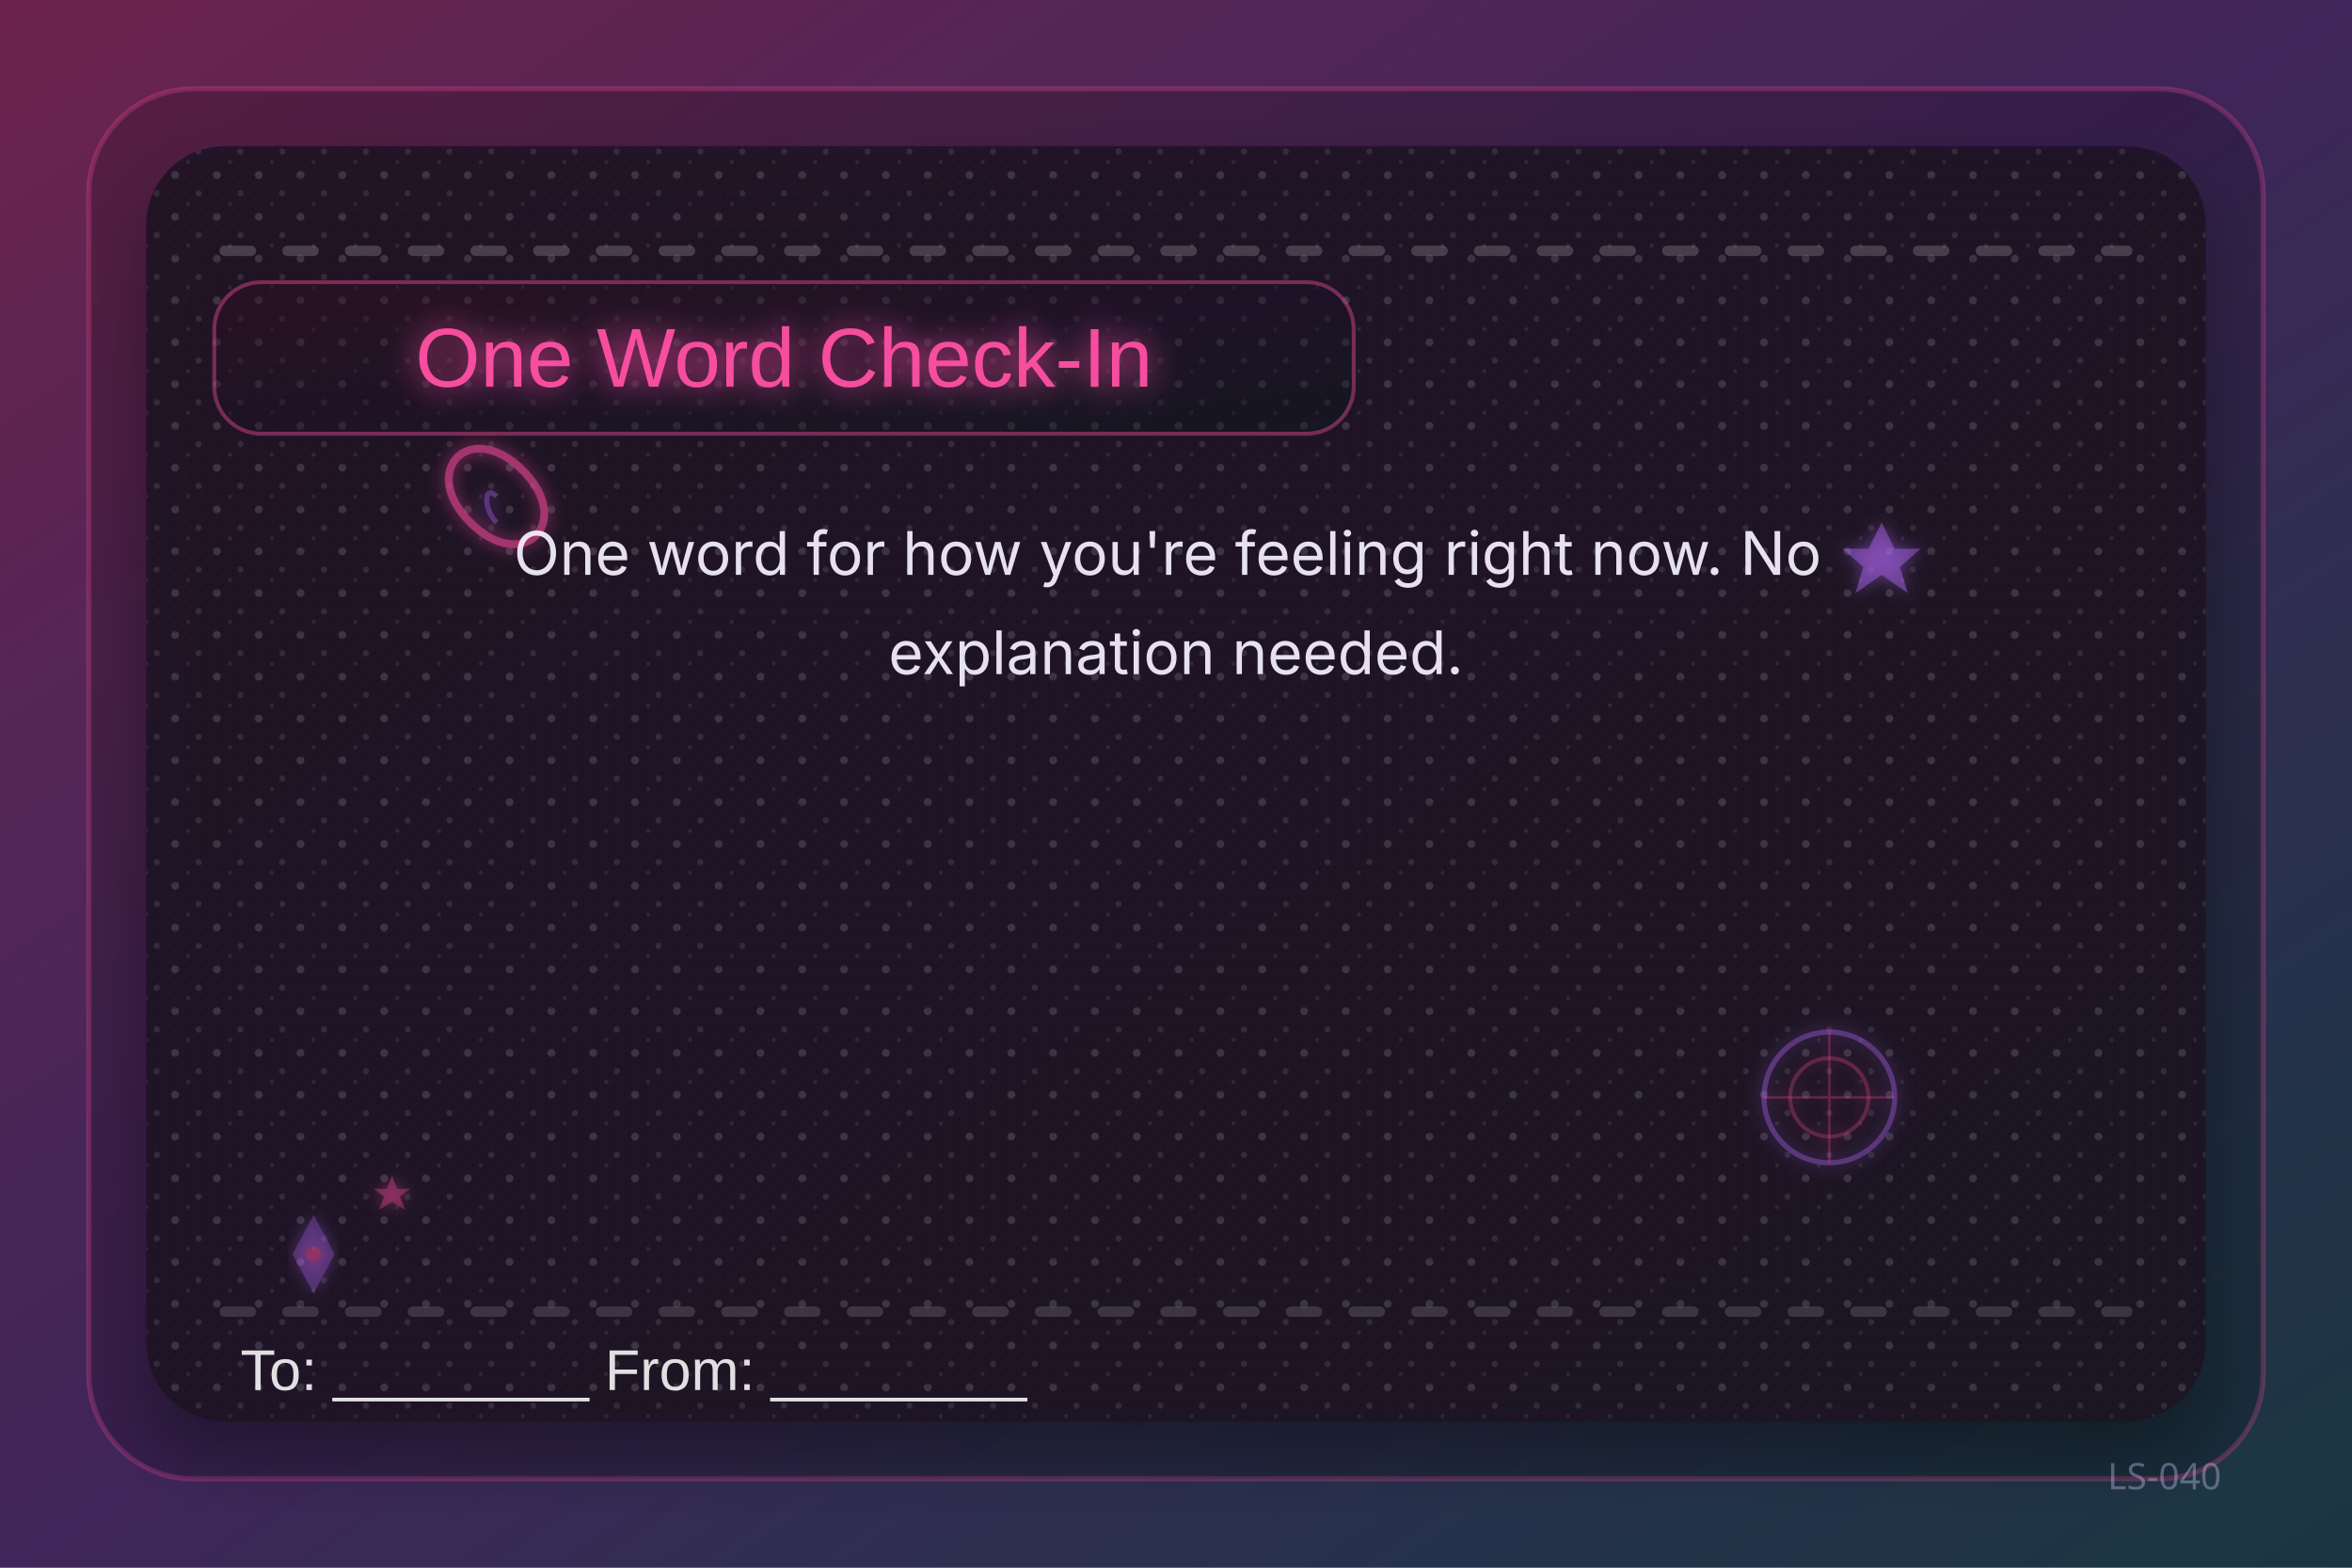
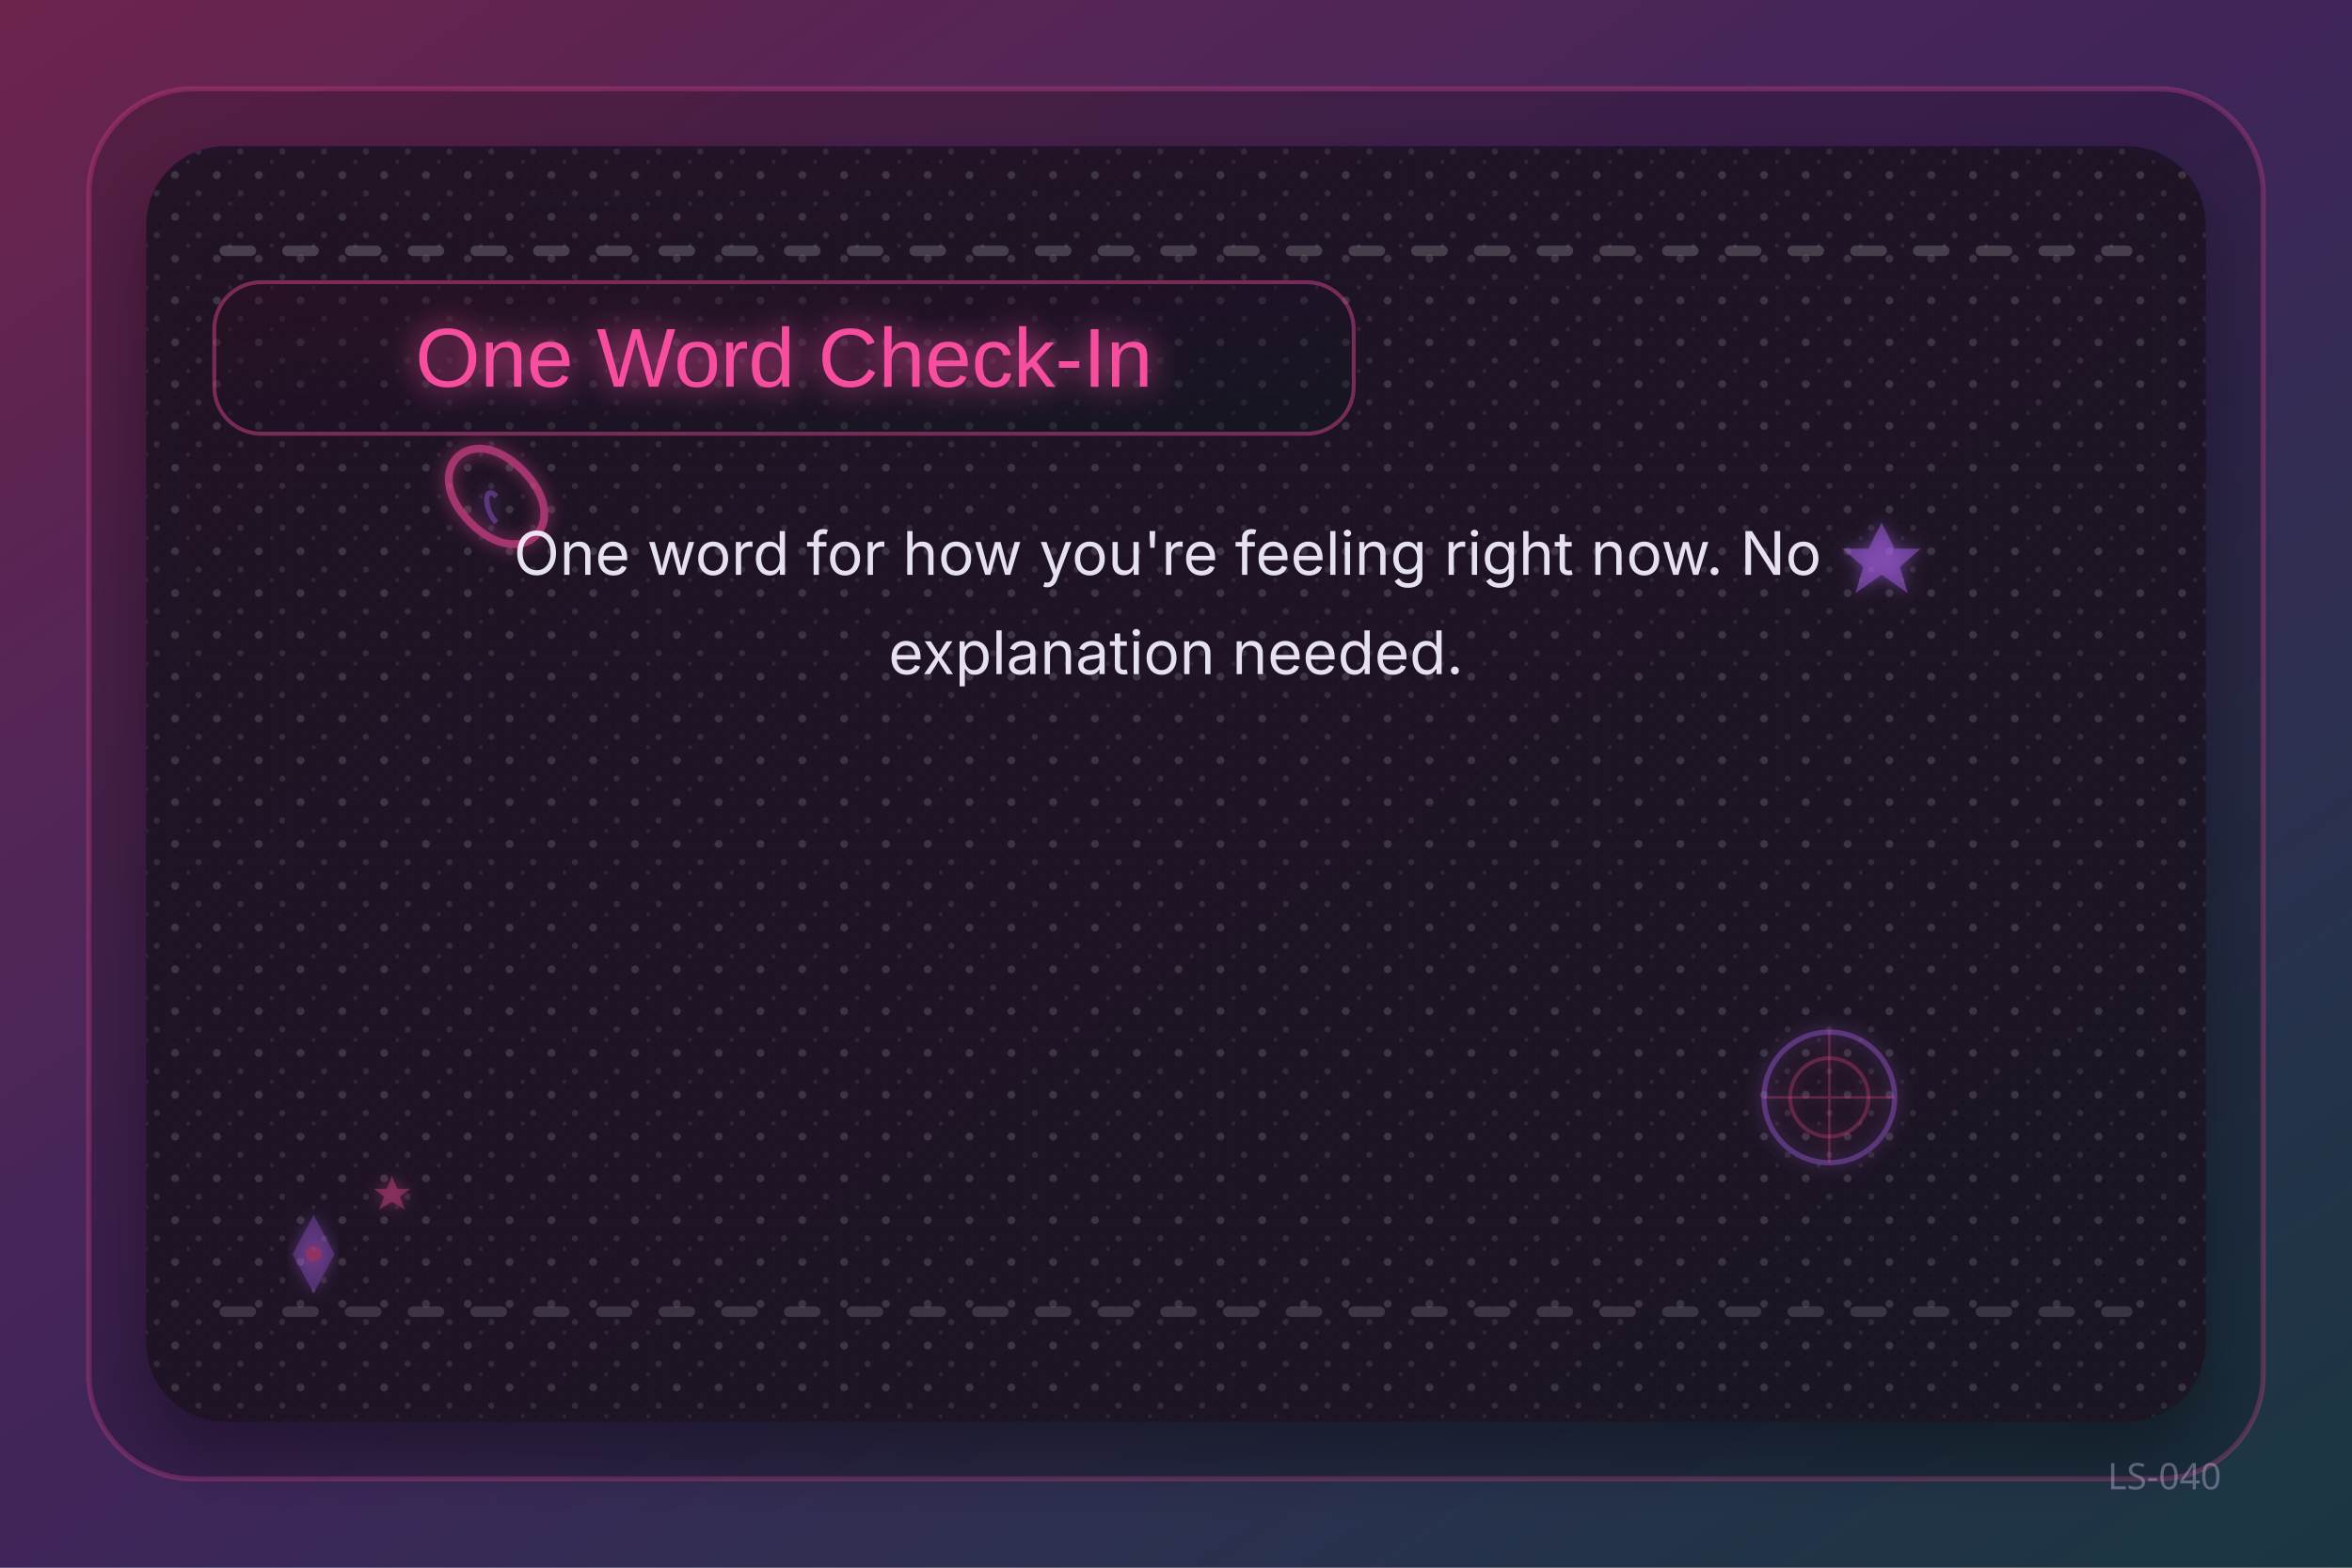
<svg xmlns="http://www.w3.org/2000/svg" viewBox="0 0 900 600">
  <defs>
    <linearGradient id="grad-LS-040" x1="0" y1="0" x2="1" y2="1">
      <stop offset="0%" stop-color="#ff4fa3" stop-opacity="0.4" />
      <stop offset="50%" stop-color="#b86bff" stop-opacity="0.3" />
      <stop offset="100%" stop-color="#55f0ff" stop-opacity="0.2" />
    </linearGradient>
    <pattern id="dots-LS-040" width="16" height="16" patternUnits="userSpaceOnUse">
      <circle cx="3" cy="3" r="1.5" fill="rgba(255,255,255,.14)" />
      <circle cx="12" cy="10" r="1.2" fill="rgba(255,255,255,.10)" />
      <circle cx="8" cy="14" r="0.8" fill="rgba(255,255,255,.08)" />
    </pattern>
    <pattern id="grain-LS-040" width="6" height="6" patternUnits="userSpaceOnUse">
      <rect width="6" height="6" fill="rgba(255,255,255,.02)" />
      <circle cx="1" cy="2" r="0.6" fill="rgba(0,0,0,.12)" />
      <circle cx="5" cy="4" r="0.6" fill="rgba(0,0,0,.10)" />
    </pattern>
    <filter id="shadow-LS-040" x="-40%" y="-40%" width="180%" height="180%">
      <feDropShadow dx="0" dy="14" stdDeviation="12" flood-opacity=".35" />
    </filter>
    <filter id="glow-LS-040" x="-60%" y="-60%" width="220%" height="220%">
      <feGaussianBlur stdDeviation="6" result="coloredBlur" />
      <feMerge>
        <feMergeNode in="coloredBlur" />
        <feMergeNode in="SourceGraphic" />
      </feMerge>
    </filter>
    <filter id="softGlow-LS-040">
      <feGaussianBlur stdDeviation="3" result="blur" />
      <feMerge>
        <feMergeNode in="blur" />
        <feMergeNode in="SourceGraphic" />
      </feMerge>
    </filter>
  </defs>
  <rect width="900" height="600" fill="#0b0712" />
  <rect width="900" height="600" fill="url(#grad-LS-040)" />
  <rect x="34" y="34" width="832" height="532" rx="40" fill="rgba(0,0,0,.18)" stroke="rgba(255,79,163,.25)" stroke-width="2" />
  <rect x="56" y="56" width="788" height="488" rx="30" fill="rgba(20,10,34,.85)" filter="url(#shadow-LS-040)" />
  <rect x="56" y="56" width="788" height="488" rx="30" fill="url(#dots-LS-040)" />
  <rect x="56" y="56" width="788" height="488" rx="30" fill="url(#grain-LS-040)" />
  <path d="M86 96h728" stroke="rgba(255,255,255,.18)" stroke-width="4" stroke-linecap="round" stroke-dasharray="10 14" />
  <path d="M86 502h728" stroke="rgba(255,255,255,.14)" stroke-width="4" stroke-linecap="round" stroke-dasharray="10 14" />
  <g opacity=".85" filter="url(#softGlow-LS-040)">
    <path d="M 200 180 C 180 160, 160 180, 180 200 C 200 220, 220 200, 200 180 Z" fill="none" stroke="#ff4fa3" stroke-width="3" opacity="0.6" />
    <path d="M 190 190 C 185 185, 185 195, 190 200" fill="none" stroke="#b86bff" stroke-width="2" opacity="0.4" />
    <path d="M 720 200 L 725 210 L 735 210 L 727 217 L 730 227 L 720 220 L 710 227 L 713 217 L 705 210 L 715 210 Z" fill="#b86bff" opacity="0.5" />
    <path d="M 150 450 L 152 455 L 157 455 L 153 458 L 155 463 L 150 460 L 145 463 L 147 458 L 143 455 L 148 455 Z" fill="#ff4fa3" opacity="0.4" />
    <circle cx="700" cy="420" r="25" fill="none" stroke="#b86bff" stroke-width="2" opacity="0.4" />
    <circle cx="700" cy="420" r="15" fill="none" stroke="#ff4fa3" stroke-width="1.5" opacity="0.3" />
    <path d="M 700 395 L 700 445 M 675 420 L 725 420" stroke="#ff4fa3" stroke-width="1" opacity="0.3" />
  </g>
  <rect x="82" y="108" width="436" height="58" rx="18" fill="rgba(0,0,0,.35)" stroke="rgba(255,79,163,.4)" stroke-width="1.5" />
  <rect x="82" y="108" width="436" height="58" rx="18" fill="url(#grad-LS-040)" opacity="0.2" />
  <text x="300" y="148" font-family="Arial Black, Arial, sans-serif" font-size="32" fill="rgba(255,79,163,.95)" text-anchor="middle" filter="url(#glow-LS-040)">One Word Check-In</text>
  <text x="450" y="220" font-family="system-ui, -apple-system, sans-serif" font-size="23" fill="rgba(246,242,255,.92)" text-anchor="middle">
    <tspan x="450" dy="0">One word for how you're feeling right now. No</tspan>
    <tspan x="450" dy="38">explanation needed.</tspan>
  </text>
  <g transform="translate(120 480)" opacity="0.5" filter="url(#softGlow-LS-040)">
    <path d="M 0 -15 L 8 0 L 0 15 L -8 0 Z" fill="#b86bff" opacity="0.6" />
    <circle cx="0" cy="0" r="3" fill="#ff4fa3" />
  </g>
  <text x="850" y="570" font-family="system-ui, sans-serif" font-size="14" fill="#c8b9e8" opacity="0.4" text-anchor="end">LS-040</text>
-   <text x="92" y="532" font-family="Arial, sans-serif" font-size="22" fill="rgba(255,255,255,.86)">To: ________   From: ________</text>
</svg>
